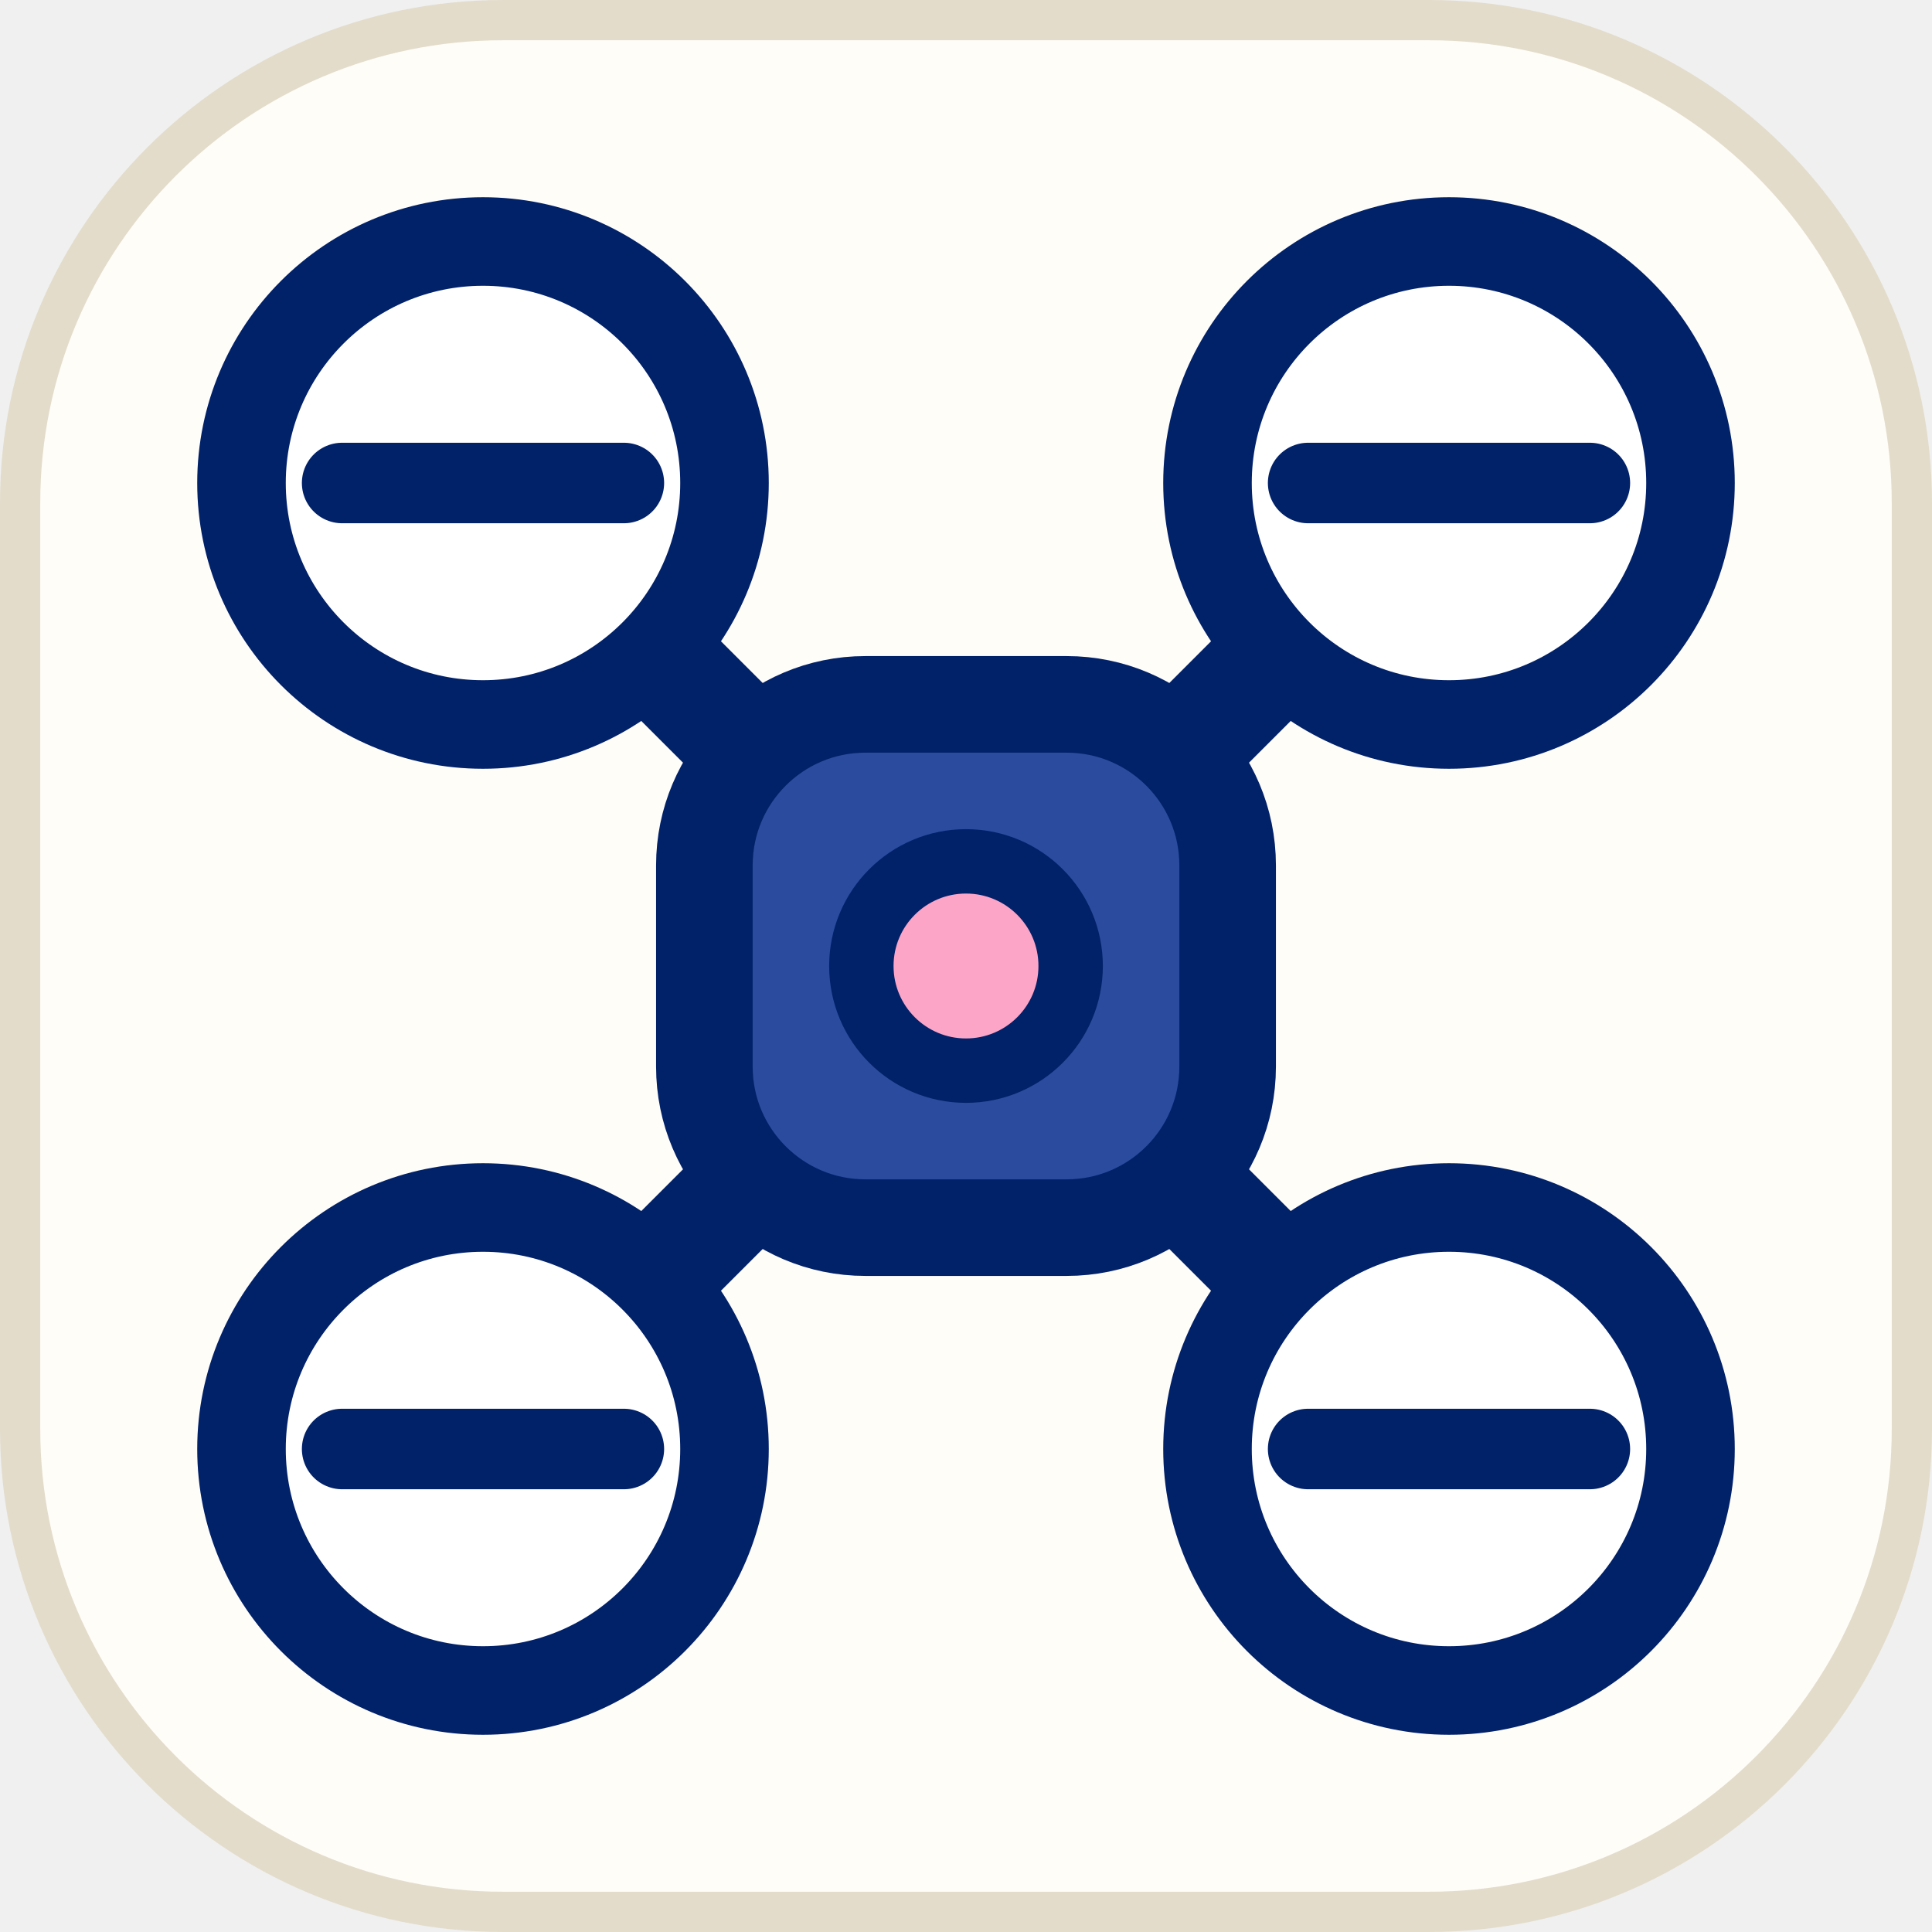
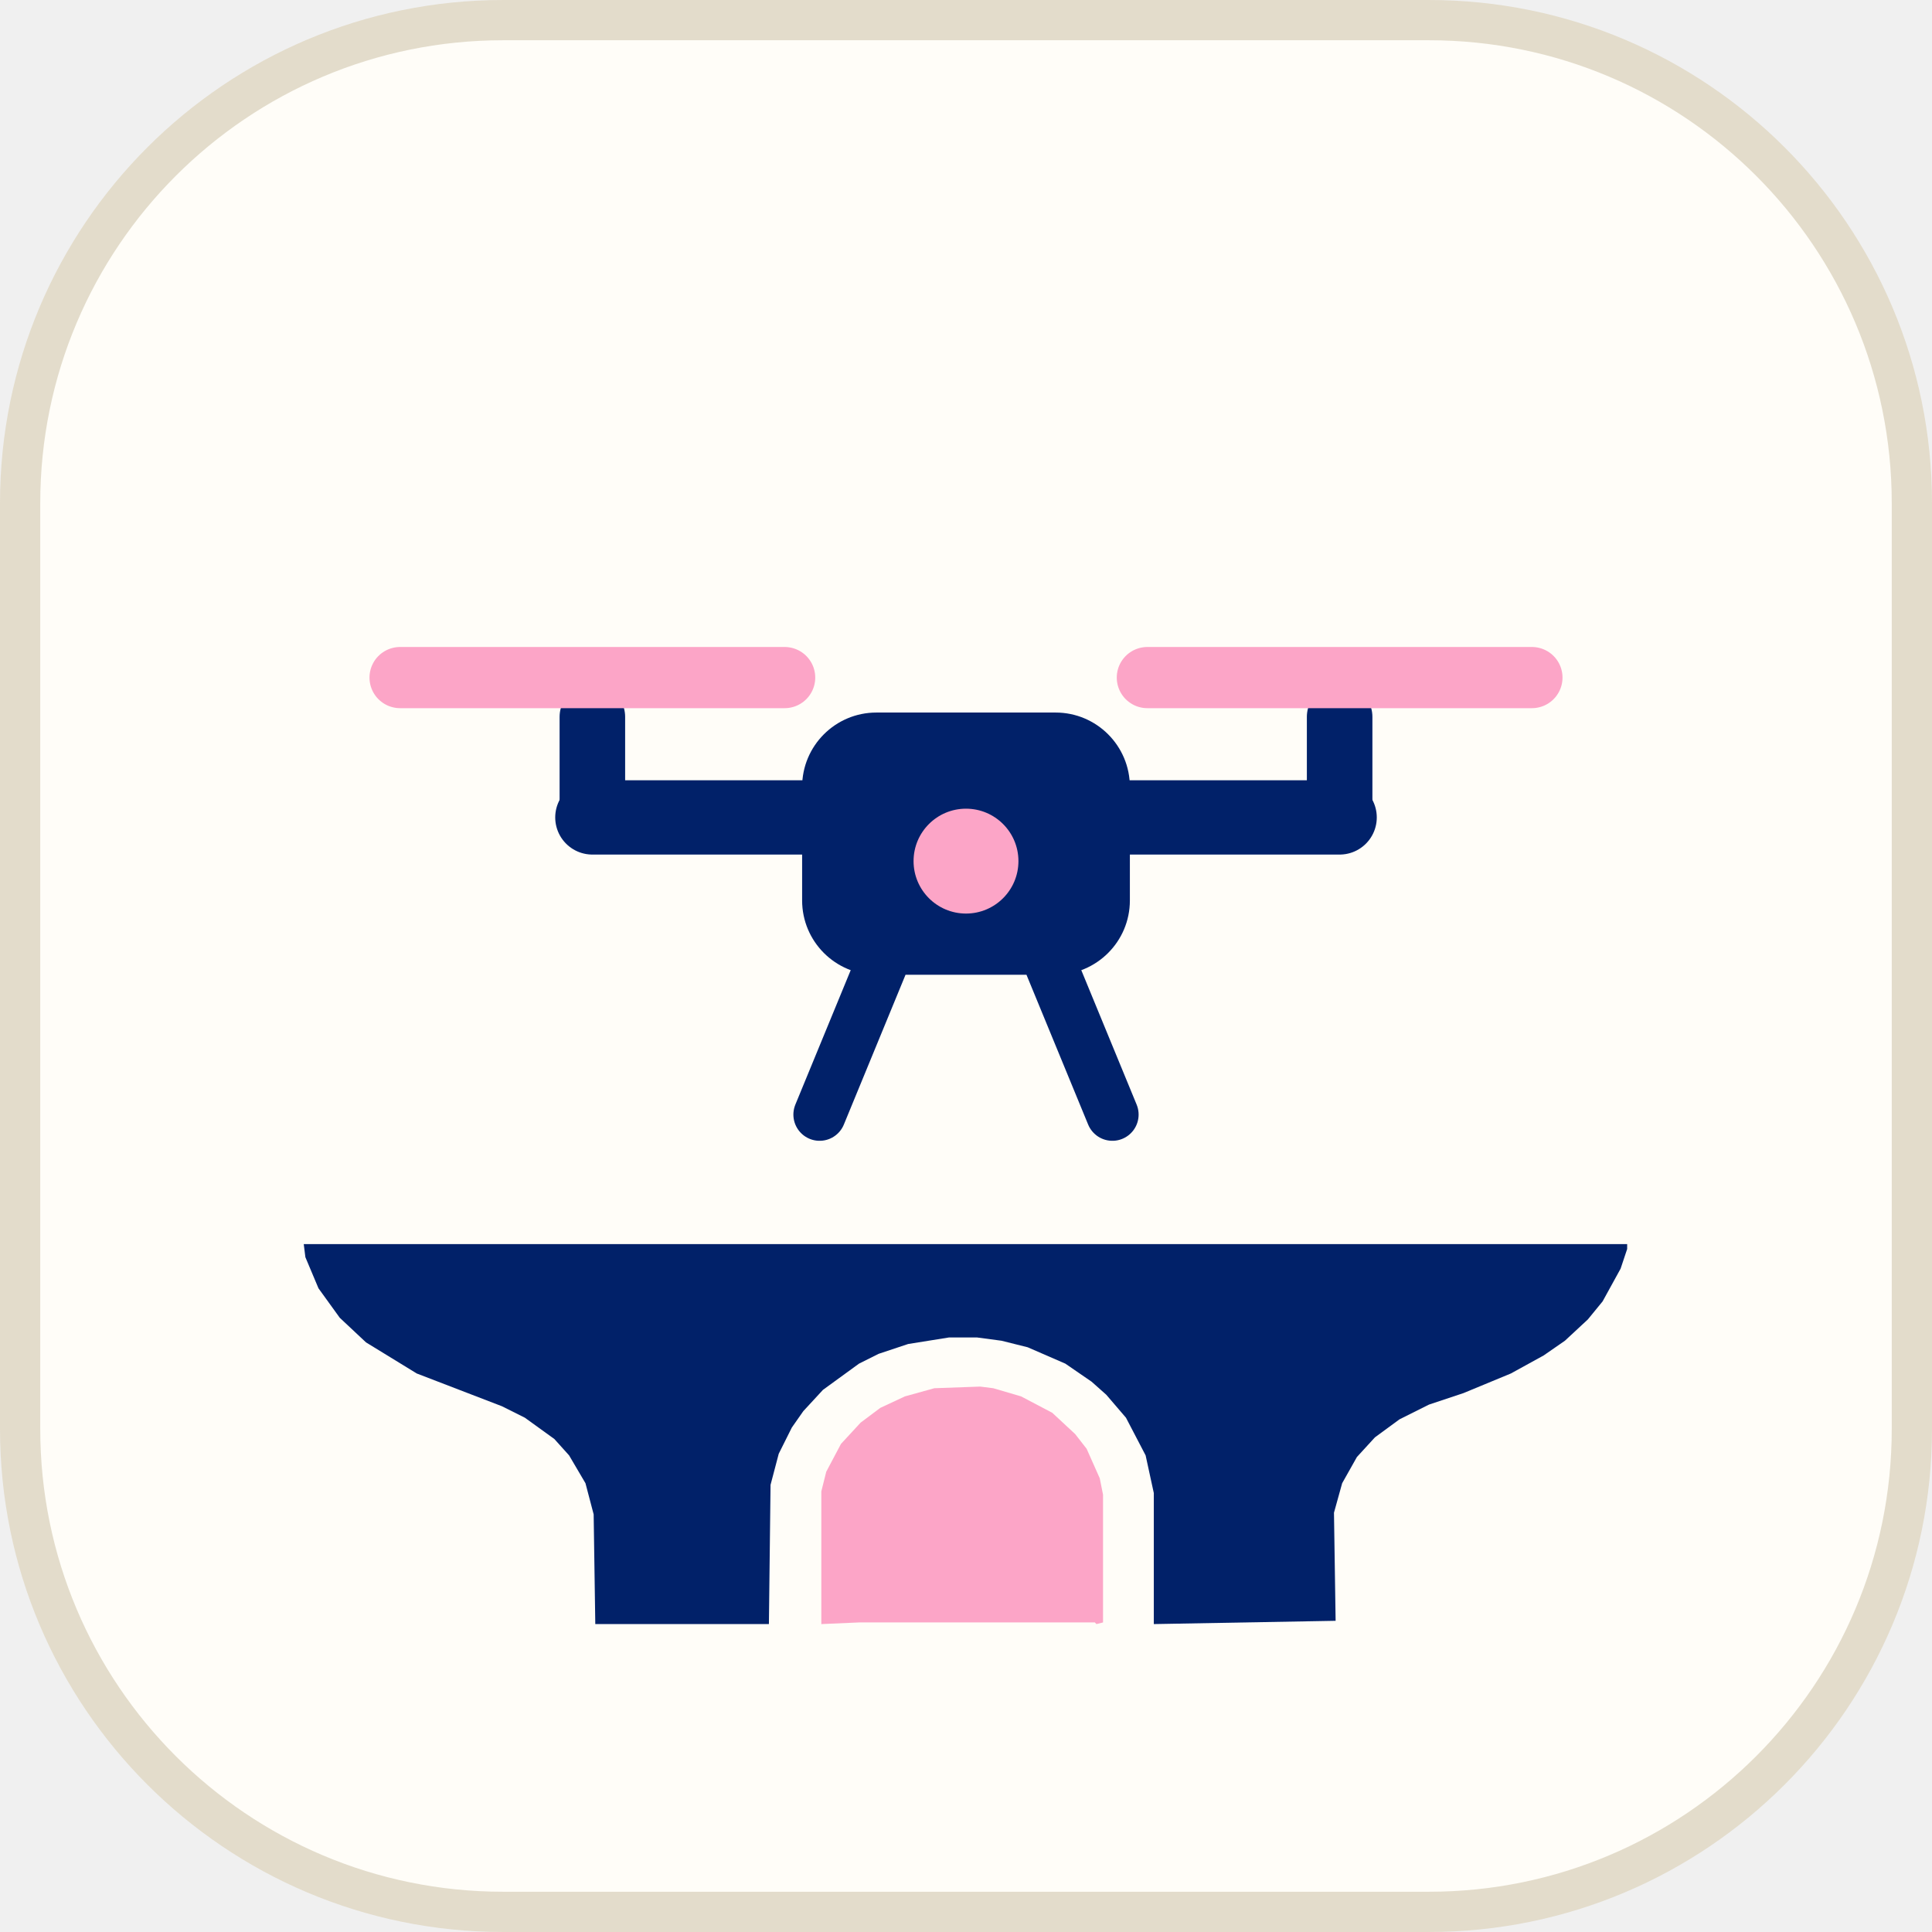
- <svg xmlns="http://www.w3.org/2000/svg" viewBox="0 0 48 48" width="48" height="48" fill="none" stroke-linecap="round" stroke-linejoin="round">
+ <svg xmlns="http://www.w3.org/2000/svg" viewBox="0 0 48 48" width="48" height="48">
  <rect x="0.5" y="0.5" width="47" height="47" rx="12" fill="#fffdf8" stroke="#e3dccb" />
-   <path d="M19 19L13 13M29 19l6-6M19 29l-6 6M29 29l6 6" stroke="#012169" stroke-width="2.8" />
-   <circle cx="12" cy="12" r="6" fill="#ffffff" stroke="#012169" stroke-width="2.2" />
-   <circle cx="36" cy="12" r="6" fill="#ffffff" stroke="#012169" stroke-width="2.2" />
-   <circle cx="12" cy="36" r="6" fill="#ffffff" stroke="#012169" stroke-width="2.2" />
-   <circle cx="36" cy="36" r="6" fill="#ffffff" stroke="#012169" stroke-width="2.2" />
-   <path d="M8.5 12h7M32.5 12h7M8.5 36h7M32.5 36h7" stroke="#012169" stroke-width="2" />
-   <rect x="17.5" y="17.5" width="13" height="13" rx="4" fill="#2B4C9E" stroke="#012169" stroke-width="2.4" />
-   <circle cx="24" cy="24" r="2.6" fill="#FCA5C7" stroke="#012169" stroke-width="1.6" />
+   <svg x="5" y="5" width="38" height="38" viewBox="121 -50 700 700">
+     <path d="M300 232H642" stroke="#012169" stroke-linecap="round" stroke-linejoin="round" fill="none" stroke-width="34" />
+     <path d="M300 232V186M642 232V186" stroke="#012169" stroke-linecap="round" stroke-linejoin="round" fill="none" stroke-width="30" />
+     <path d="M212 168H388M554 168H730" stroke="#FCA5C7" stroke-width="28" stroke-linecap="round" />
+     <path d="M432 300L404 368M510 300L538 368" stroke="#012169" stroke-linecap="round" stroke-linejoin="round" fill="none" stroke-width="24" />
+     <rect x="396" y="184" width="150" height="120" rx="34" fill="#012169" />
+     <circle cx="471" cy="252" r="24" fill="#FCA5C7" />
+     <path fill-rule="evenodd" fill="rgb(0.392%, 12.941%, 41.176%)" fill-opacity="1" d="M 167.91 427.273 L 168.66 433.27 L 174.656 447.512 L 184.402 461.004 L 196.395 472.25 L 219.633 486.492 L 258.613 501.484 L 269.105 506.73 L 282.602 516.477 L 289.348 523.973 L 296.844 536.715 L 300.59 550.957 L 301.34 601.18 L 380.797 601.18 L 381.547 537.465 L 385.297 523.223 L 391.293 511.227 L 396.539 503.73 L 405.535 493.988 L 422.027 481.992 L 431.02 477.496 L 444.516 473 L 463.254 470 L 475.996 470 L 487.242 471.5 L 499.234 474.496 L 516.477 481.992 L 528.469 490.238 L 535.215 496.234 L 544.211 506.73 L 553.207 523.973 L 556.953 541.211 L 556.953 601.18 L 640.16 599.68 L 639.41 550.207 L 643.156 536.715 L 649.906 524.723 L 658.148 515.727 L 669.395 507.48 L 682.887 500.734 L 698.629 495.488 L 720.367 486.492 L 735.359 478.246 L 745.105 471.5 L 755.598 461.754 L 762.344 453.508 L 770.59 438.516 L 773.59 429.523 L 773.59 427.273 Z M 167.91 427.273 " />
+     <path fill-rule="evenodd" fill="rgb(98.822%, 64.705%, 78.038%)" fill-opacity="1" d="M 413.781 518.723 L 407.035 531.469 L 404.785 540.461 L 404.785 601.18 L 422.027 600.43 L 529.969 600.43 L 530.719 601.18 L 533.715 600.43 L 533.715 541.961 L 532.219 534.465 L 526.219 520.973 L 520.973 514.227 L 510.48 504.48 L 496.234 496.984 L 483.492 493.238 L 477.496 492.488 L 456.508 493.238 L 443.016 496.984 L 431.77 502.234 L 422.773 508.98 Z M 413.781 518.723 " />
+   </svg>
</svg>
